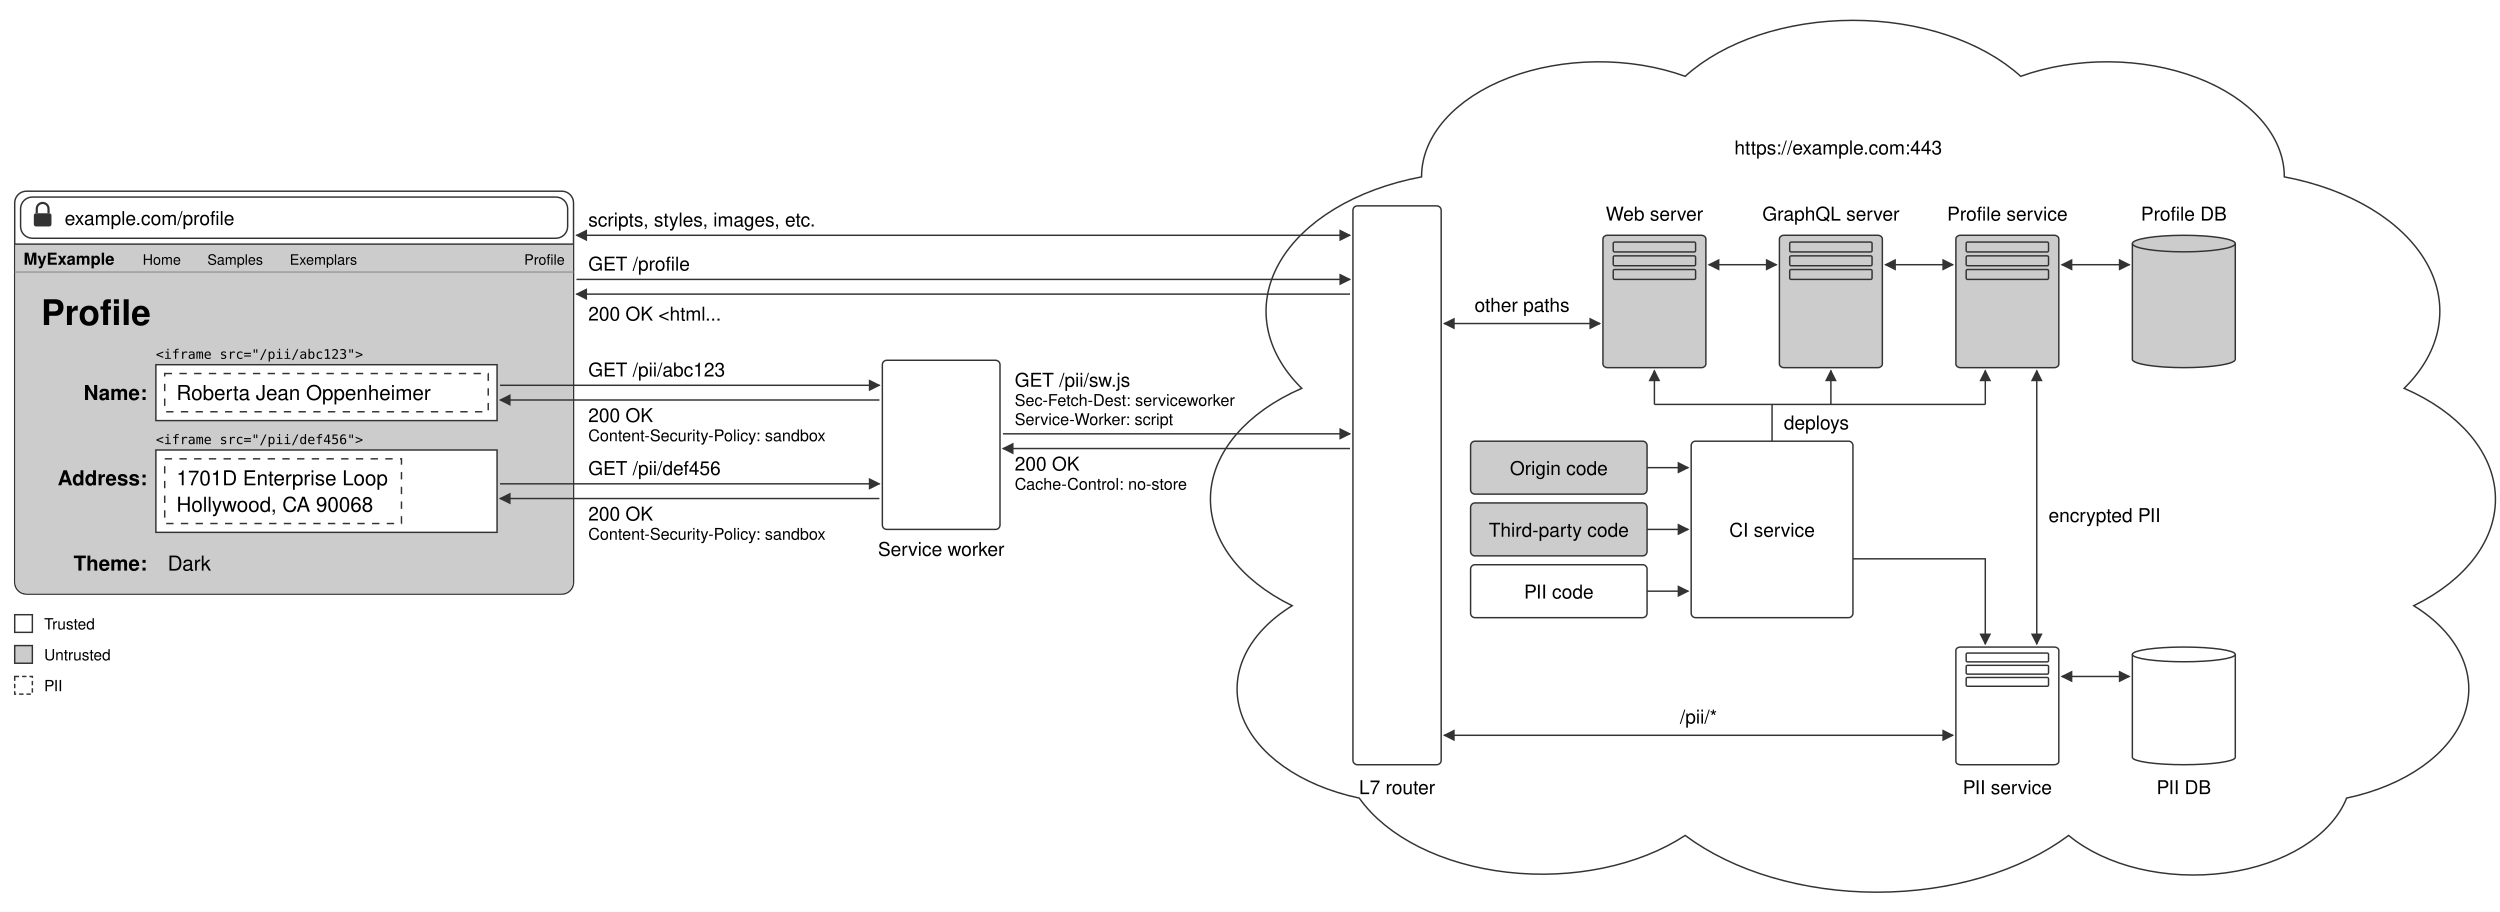
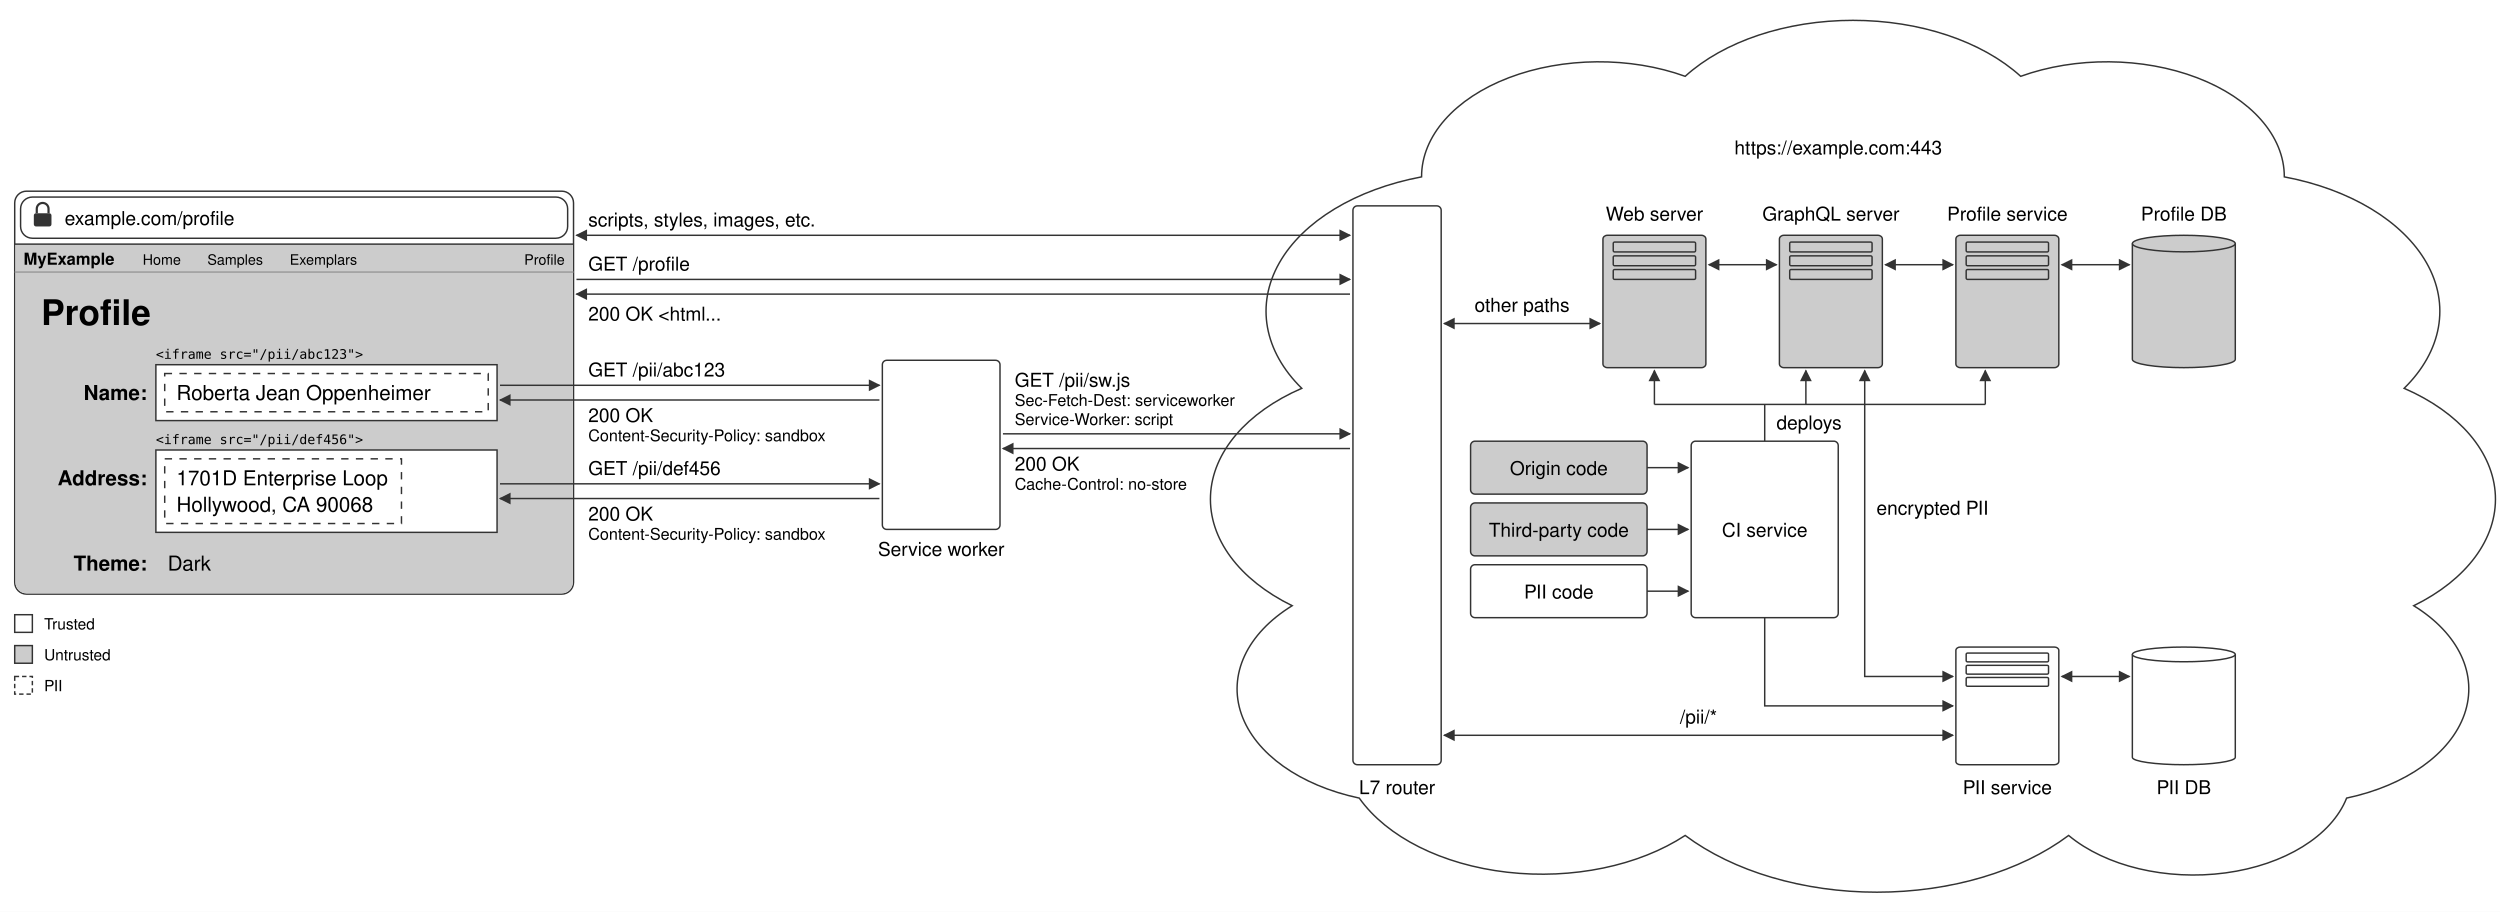
<svg xmlns="http://www.w3.org/2000/svg" width="1700" height="620" viewBox="0 0 1700 620" font-family="-apple-system, BlinkMacSystemFont, 'Segoe UI', Helvetica, Arial, sans-serif" font-size="14" fill="#000">
  <defs>
    <marker id="arrowhead" viewBox="0 0 10 10" refX="9" refY="5" markerWidth="8" markerHeight="8" orient="auto-start-reverse">
      <path d="M0,0 L10,5 L0,10 z" fill="#333" />
    </marker>
    <symbol id="lock" viewBox="0 0 12 16" overflow="visible">
      <path d="M2,7 v-3 a4,4 0 0 1 8,0 v3" fill="none" stroke="#333" stroke-width="1.5" />
      <rect y="7" width="12" height="9" rx="1.5" fill="#333" />
    </symbol>
    <symbol id="cloud" viewBox="0 0 270 222" preserveAspectRatio="none" overflow="visible">
      <path d="M32,197.1              A37,28.9 0 0 1 18,148.7              A43,33.6 0 0 1 20,94              A45,35.2 0 0 1 45,40.8              A37,28.9 0 0 1 100,15.5              A43,33.6 0 0 1 170,15.5              A37,28.9 0 0 1 225,40.8              A45,35.2 0 0 1 250,94              A43,33.6 0 0 1 252,148.7              A37,28.9 0 0 1 238,197.1              A33,25.8 0 0 1 180,206.5              A53,41.5 0 0 1 100,206.5              A42,32.9 0 0 1 32,197.1 z" fill="inherit" stroke="#333" vector-effect="non-scaling-stroke" />
    </symbol>
    <symbol id="server" viewBox="0 0 70 105.6" preserveAspectRatio="none" overflow="visible">
      <rect width="70" height="105.6" rx="3" fill="inherit" stroke="#333" vector-effect="non-scaling-stroke" />
      <rect x="7" y="5.4" width="56" height="7.9" rx="1" fill="inherit" stroke="#333" vector-effect="non-scaling-stroke" />
      <rect x="7" y="16.4" width="56" height="7.9" rx="1" fill="inherit" stroke="#333" vector-effect="non-scaling-stroke" />
      <rect x="7" y="27.3" width="56" height="7.9" rx="1" fill="inherit" stroke="#333" vector-effect="non-scaling-stroke" />
    </symbol>
    <symbol id="legend" viewBox="0 0 70 60" overflow="visible">
      <rect width="12" height="12" fill="#fff" stroke="#333" />
      <text x="20" y="10" font-size="10.5">Trusted</text>
      <rect y="21" width="12" height="12" fill="#ccc" stroke="#333" />
      <text x="20" y="31" font-size="10.5">Untrusted</text>
      <rect y="42" width="12" height="12" fill="#fff" stroke="#333" stroke-dasharray="3 2" />
      <text x="20" y="52" font-size="10.5">PII</text>
    </symbol>
    <symbol id="database" viewBox="0 0 70 160" preserveAspectRatio="none" overflow="visible">
      <path d="M0,10 A35,10 0 0 1 70,10 V150 A35,10 0 0 1 0,150 Z" fill="inherit" stroke="#333" vector-effect="non-scaling-stroke" />
      <path d="M0,10 A35,10 0 0 0 70,10" fill="none" stroke="#333" vector-effect="non-scaling-stroke" />
    </symbol>
  </defs>
  <rect width="1700" height="620" fill="#fff" />
  <g transform="translate(0,120)">
    <rect x="10" y="10" width="380" height="274" rx="8" fill="#fff" stroke="#333" />
    <rect x="14" y="14" width="372" height="28" rx="8" fill="#fff" stroke="#333" />
    <use href="#lock" x="23" y="18" width="12" height="16" />
    <text x="44" y="33" font-size="13">example.com/profile</text>
    <path d="M10.5,46 H389.5 V276 A7.5,7.5 0 0 1 382,283.5 H18 A7.5,7.5 0 0 1 10.5,276 Z" fill="#ccc" />
    <line x1="10" y1="46" x2="390" y2="46" stroke="#333" />
    <text x="16" y="60" font-size="11.25" font-weight="bold">MyExample</text>
    <text x="97" y="60" font-size="9.75">Home</text>
    <text x="141" y="60" font-size="9.75">Samples</text>
    <text x="197" y="60" font-size="9.75">Exemplars</text>
    <text x="384" y="60" font-size="9.75" text-anchor="end">Profile</text>
    <line x1="10" y1="65" x2="390" y2="65" stroke="#999" />
    <text x="28" y="101" font-size="24" font-weight="bold">Profile</text>
    <text x="100" y="152" text-anchor="end" font-weight="bold">Name:</text>
    <text x="106" y="124" font-family="ui-monospace, SFMono-Regular, Menlo, Consolas, monospace" font-size="9">&lt;iframe src="/pii/abc123"&gt;</text>
    <rect x="106" y="128" width="232" height="38" fill="#fff" stroke="#333" />
    <rect x="112" y="134" width="220" height="26" fill="#fff" stroke="#333" stroke-dasharray="5 5" />
    <text x="120" y="152">Roberta Jean Oppenheimer</text>
    <text x="100" y="210" text-anchor="end" font-weight="bold">Address:</text>
    <text x="106" y="182" font-family="ui-monospace, SFMono-Regular, Menlo, Consolas, monospace" font-size="9">&lt;iframe src="/pii/def456"&gt;</text>
    <rect x="106" y="186" width="232" height="56" fill="#fff" stroke="#333" />
    <rect x="112" y="192" width="161" height="44" fill="#fff" stroke="#333" stroke-dasharray="5 5" />
    <text x="120" y="210">1701D Enterprise Loop<tspan x="120" dy="18">Hollywood, CA 90068</tspan>
    </text>
    <text x="100" y="268" text-anchor="end" font-weight="bold">Theme:</text>
    <text x="114" y="268">Dark</text>
  </g>
  <rect x="600" y="245" width="80" height="115" rx="3" fill="#fff" stroke="#333" />
  <text x="640" y="378" text-anchor="middle" font-size="13">Service worker</text>
  <use href="#cloud" x="820" y="10" width="880" height="600" fill="#fff" />
  <text x="1250" y="105" text-anchor="middle" font-size="13">https://example.com:443</text>
  <rect x="920" y="140" width="60" height="380" rx="3" fill="#fff" stroke="#333" />
  <text x="950" y="540" text-anchor="middle" font-size="13">L7 router</text>
  <text x="1125" y="150" text-anchor="middle" font-size="13">Web server</text>
  <text x="1245" y="150" text-anchor="middle" font-size="13">GraphQL server</text>
  <text x="1365" y="150" text-anchor="middle" font-size="13">Profile service</text>
  <text x="1485" y="150" text-anchor="middle" font-size="13">Profile DB</text>
  <use href="#server" x="1090" y="160" width="70" height="90" fill="#ccc" />
  <use href="#server" x="1210" y="160" width="70" height="90" fill="#ccc" />
  <use href="#server" x="1330" y="160" width="70" height="90" fill="#ccc" />
  <use href="#database" x="1450" y="160" width="70" height="90" fill="#ccc" />
  <line x1="1162" y1="180" x2="1208" y2="180" stroke="#333" marker-start="url(#arrowhead)" marker-end="url(#arrowhead)" />
  <line x1="1282" y1="180" x2="1328" y2="180" stroke="#333" marker-start="url(#arrowhead)" marker-end="url(#arrowhead)" />
  <line x1="1402" y1="180" x2="1448" y2="180" stroke="#333" marker-start="url(#arrowhead)" marker-end="url(#arrowhead)" />
  <use href="#server" x="1330" y="440" width="70" height="80" fill="#fff" />
  <use href="#database" x="1450" y="440" width="70" height="80" fill="#fff" />
  <text x="1365" y="540" text-anchor="middle" font-size="13">PII service</text>
  <text x="1485" y="540" text-anchor="middle" font-size="13">PII DB</text>
  <line x1="1402" y1="460" x2="1448" y2="460" stroke="#333" marker-start="url(#arrowhead)" marker-end="url(#arrowhead)" />
-   <line x1="1385" y1="252" x2="1385" y2="438" stroke="#333" marker-start="url(#arrowhead)" marker-end="url(#arrowhead)" />
-   <text x="1393" y="355" font-size="13">encrypted PII</text>
  <line x1="982" y1="220" x2="1088" y2="220" stroke="#333" marker-start="url(#arrowhead)" marker-end="url(#arrowhead)" />
  <text x="1035" y="212" text-anchor="middle" font-size="13">other paths</text>
  <line x1="982" y1="500" x2="1328" y2="500" stroke="#333" marker-start="url(#arrowhead)" marker-end="url(#arrowhead)" />
  <text x="1155" y="492" text-anchor="middle" font-size="13">/pii/*</text>
  <rect x="1000" y="300" width="120" height="36" rx="3" fill="#ccc" stroke="#333" />
  <text x="1060" y="323" text-anchor="middle" font-size="13">Origin code</text>
  <rect x="1000" y="342" width="120" height="36" rx="3" fill="#ccc" stroke="#333" />
  <text x="1060" y="365" text-anchor="middle" font-size="13">Third-party code</text>
  <rect x="1000" y="384" width="120" height="36" rx="3" fill="#fff" stroke="#333" />
  <text x="1060" y="407" text-anchor="middle" font-size="13">PII code</text>
  <line x1="1120" y1="318" x2="1148" y2="318" stroke="#333" marker-end="url(#arrowhead)" />
  <line x1="1120" y1="360" x2="1148" y2="360" stroke="#333" marker-end="url(#arrowhead)" />
  <line x1="1120" y1="402" x2="1148" y2="402" stroke="#333" marker-end="url(#arrowhead)" />
-   <rect x="1150" y="300" width="110" height="120" rx="3" fill="#fff" stroke="#333" />
-   <text x="1205" y="365" text-anchor="middle" font-size="13">CI service</text>
-   <path d="M1125,275 H1350 M1205,300 V275" fill="none" stroke="#333" />
+   <rect x="1150" y="300" width="100" height="120" rx="3" fill="#fff" stroke="#333" />
+   <text x="1200" y="365" text-anchor="middle" font-size="13">CI service</text>
+   <path d="M1125,275 H1350 M1200,300 V275" fill="none" stroke="#333" />
  <line x1="1125" y1="275" x2="1125" y2="252" stroke="#333" marker-end="url(#arrowhead)" />
-   <line x1="1245" y1="275" x2="1245" y2="252" stroke="#333" marker-end="url(#arrowhead)" />
+   <line x1="1228" y1="275" x2="1228" y2="252" stroke="#333" marker-end="url(#arrowhead)" />
  <line x1="1350" y1="275" x2="1350" y2="252" stroke="#333" marker-end="url(#arrowhead)" />
-   <path d="M1260,380 H1350 V438" fill="none" stroke="#333" marker-end="url(#arrowhead)" />
-   <text x="1213" y="292" font-size="13">deploys</text>
+   <path d="M1200,420 V480 H1328" fill="none" stroke="#333" marker-end="url(#arrowhead)" />
+   <path d="M1268,252 V460 H1328" fill="none" stroke="#333" marker-start="url(#arrowhead)" marker-end="url(#arrowhead)" />
+   <text x="1276" y="350" font-size="13">encrypted PII</text>
+   <text x="1208" y="292" font-size="13">deploys</text>
  <line x1="392" y1="160" x2="918" y2="160" stroke="#333" marker-start="url(#arrowhead)" marker-end="url(#arrowhead)" />
  <text x="400" y="154" font-size="13">scripts, styles, images, etc.</text>
  <line x1="392" y1="190" x2="918" y2="190" stroke="#333" marker-end="url(#arrowhead)" />
  <text x="400" y="184" font-size="13">GET /profile</text>
  <line x1="918" y1="200" x2="392" y2="200" stroke="#333" marker-end="url(#arrowhead)" />
  <text x="400" y="218" font-size="13">200 OK &lt;html...</text>
  <line x1="682" y1="295" x2="918" y2="295" stroke="#333" marker-end="url(#arrowhead)" />
  <text x="690" y="263" font-size="13">GET /pii/sw.js<tspan x="690" dy="13" font-size="11">Sec-Fetch-Dest: serviceworker</tspan>
    <tspan x="690" dy="13" font-size="11">Service-Worker: script</tspan>
  </text>
  <line x1="918" y1="305" x2="682" y2="305" stroke="#333" marker-end="url(#arrowhead)" />
  <text x="690" y="320" font-size="13">200 OK<tspan x="690" dy="13" font-size="11">Cache-Control: no-store</tspan>
  </text>
  <line x1="340" y1="262" x2="598" y2="262" stroke="#333" marker-end="url(#arrowhead)" />
  <text x="400" y="256" font-size="13">GET /pii/abc123</text>
  <line x1="598" y1="272" x2="340" y2="272" stroke="#333" marker-end="url(#arrowhead)" />
  <text x="400" y="287" font-size="13">200 OK<tspan x="400" dy="13" font-size="11">Content-Security-Policy: sandbox</tspan>
  </text>
  <line x1="340" y1="329" x2="598" y2="329" stroke="#333" marker-end="url(#arrowhead)" />
  <text x="400" y="323" font-size="13">GET /pii/def456</text>
  <line x1="598" y1="339" x2="340" y2="339" stroke="#333" marker-end="url(#arrowhead)" />
  <text x="400" y="354" font-size="13">200 OK<tspan x="400" dy="13" font-size="11">Content-Security-Policy: sandbox</tspan>
  </text>
  <g transform="translate(0,157)">
    <use href="#legend" x="10" y="261" width="70" height="60" />
  </g>
</svg>
